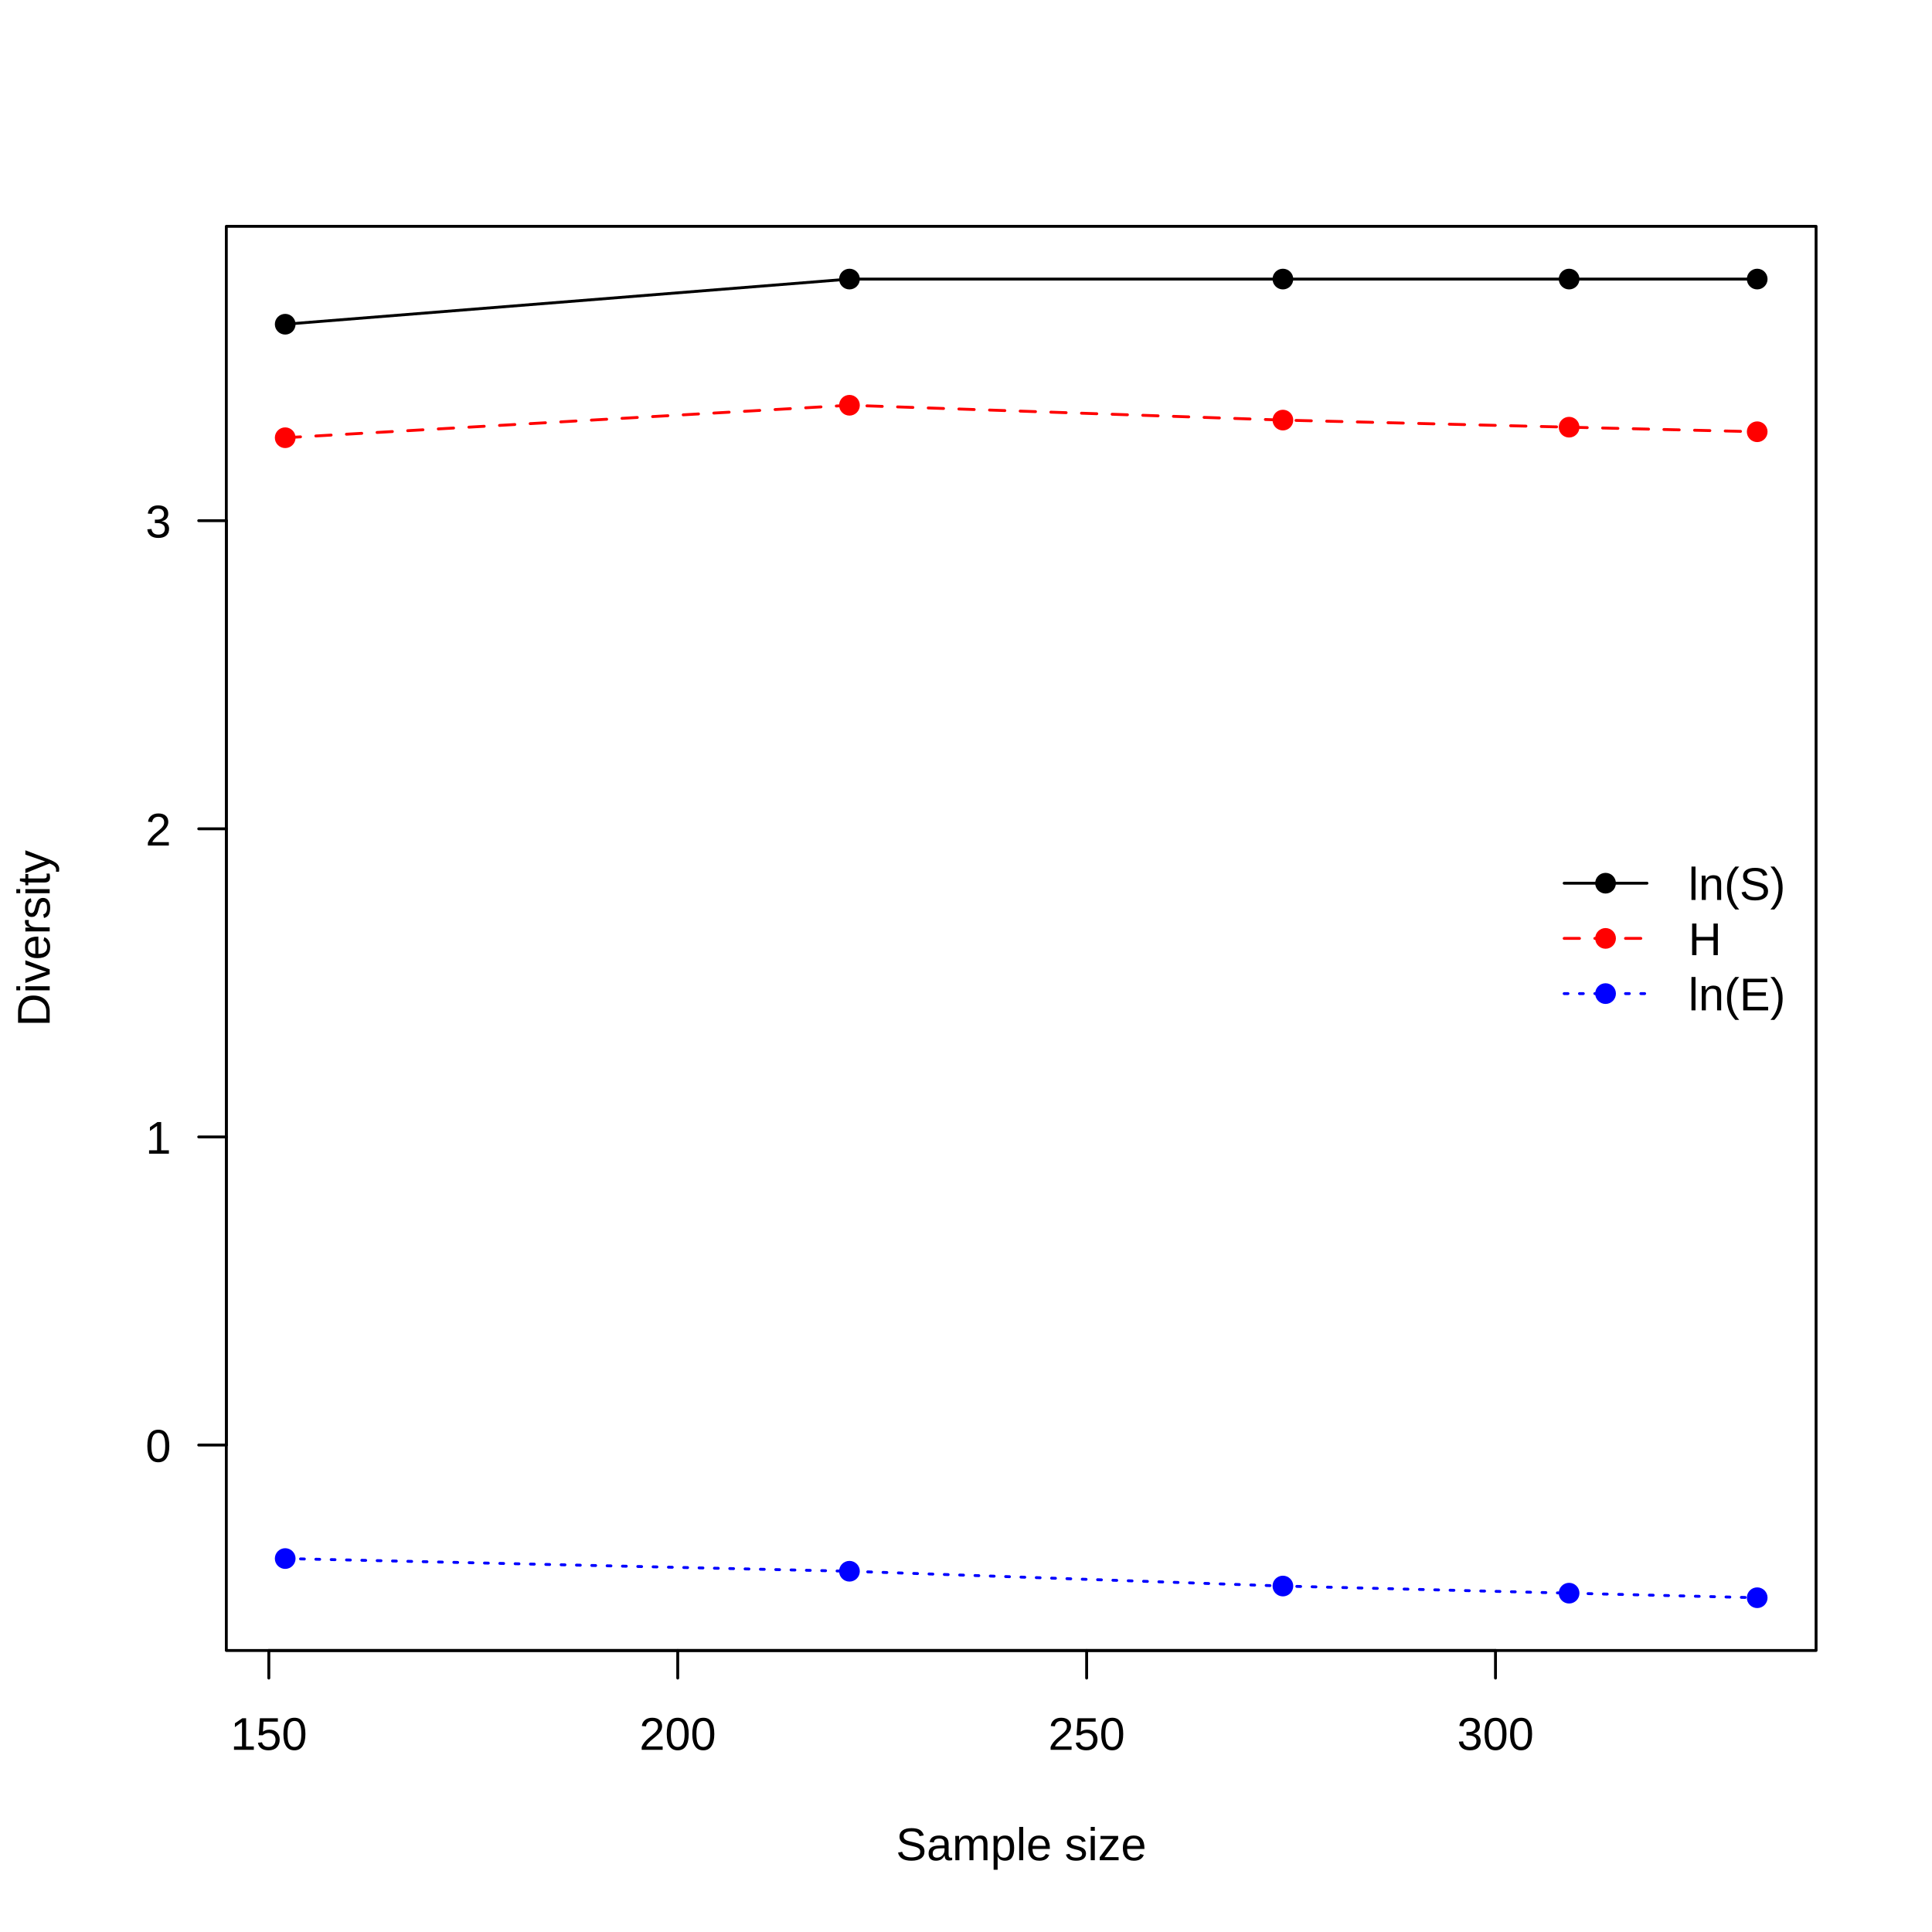
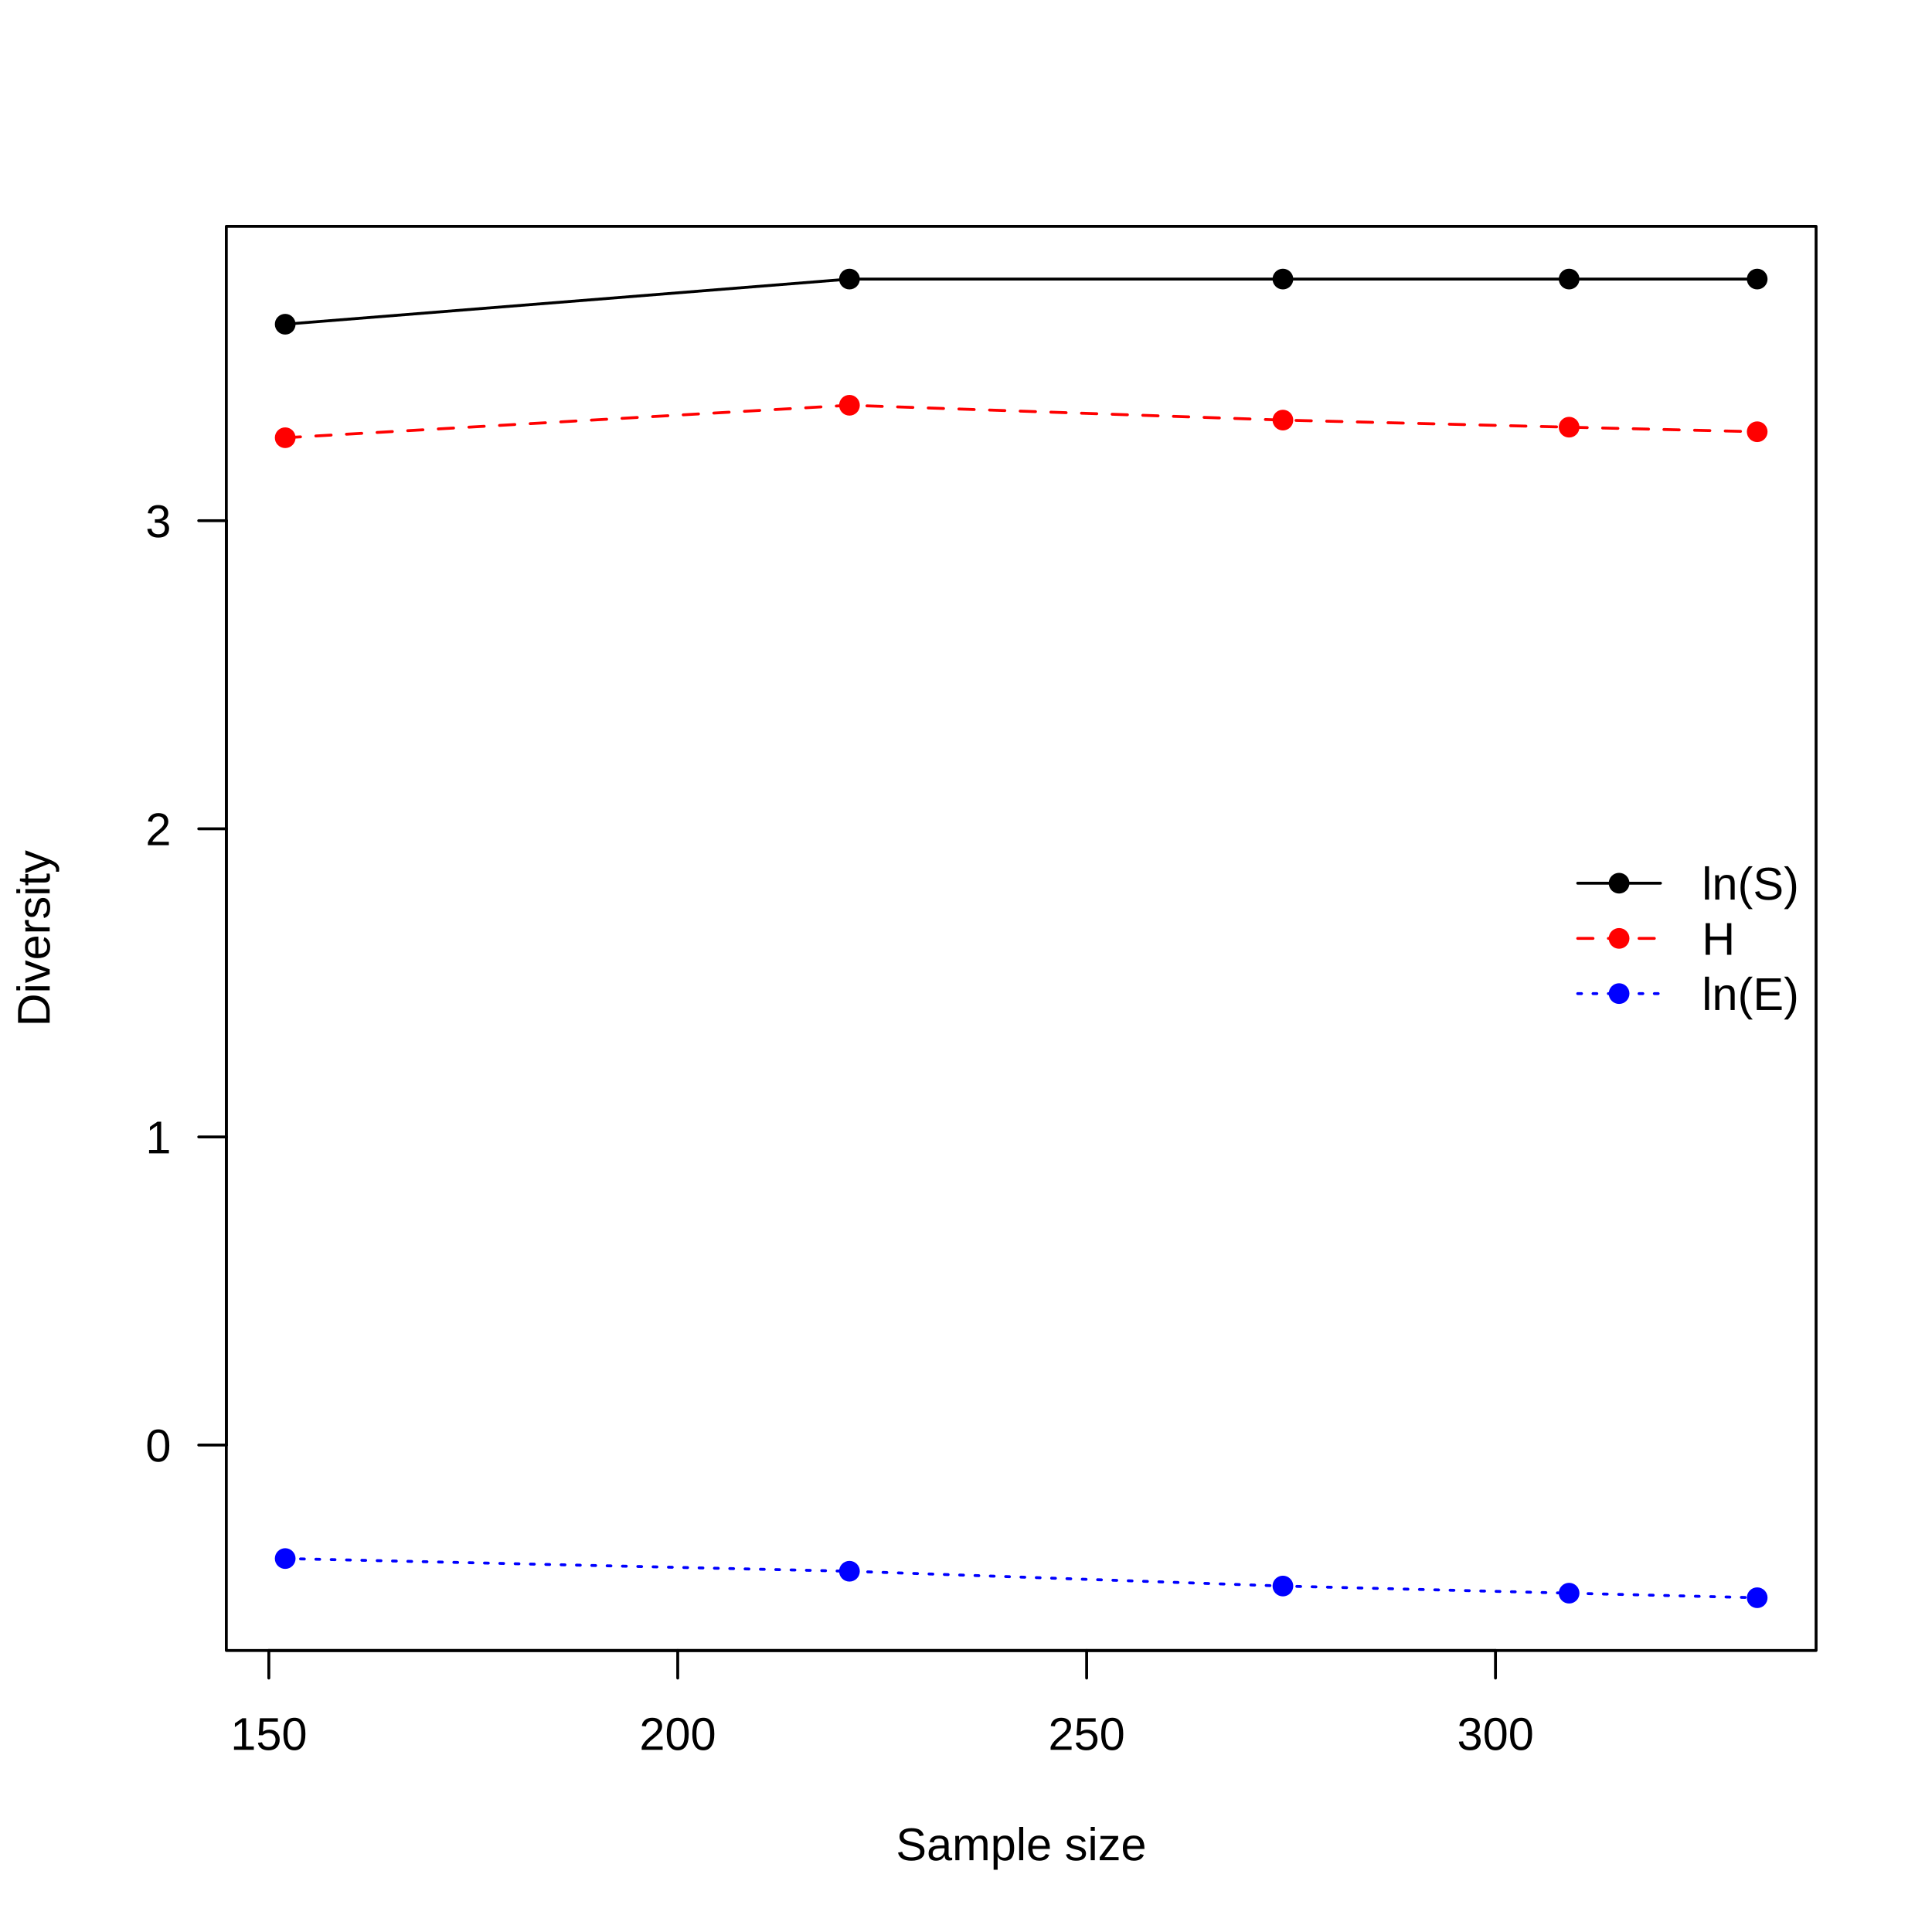
<svg xmlns="http://www.w3.org/2000/svg" class="svglite" width="504.00pt" height="504.00pt" viewBox="0 0 504.00 504.00">
  <defs>
    <style type="text/css">
    .svglite line, .svglite polyline, .svglite polygon, .svglite path, .svglite rect, .svglite circle {
      fill: none;
      stroke: #000000;
      stroke-linecap: round;
      stroke-linejoin: round;
      stroke-miterlimit: 10.00;
    }
    .svglite text {
      white-space: pre;
    }
  </style>
  </defs>
  <rect width="100%" height="100%" style="stroke: none; fill: #FFFFFF;" />
  <defs>
    <clipPath id="cpMC4wMHw1MDQuMDB8MC4wMHw1MDQuMDA=">
      <rect x="0.00" y="0.00" width="504.00" height="504.00" />
    </clipPath>
  </defs>
  <g clip-path="url(#cpMC4wMHw1MDQuMDB8MC4wMHw1MDQuMDA=)">
</g>
  <defs>
    <clipPath id="cpNTkuMDR8NDczLjc2fDU5LjA0fDQzMC41Ng==">
      <rect x="59.04" y="59.04" width="414.72" height="371.52" />
    </clipPath>
  </defs>
  <g clip-path="url(#cpNTkuMDR8NDczLjc2fDU5LjA0fDQzMC41Ng==)">
    <polyline points="74.40,84.58 221.60,72.80 334.67,72.80 409.33,72.80 458.40,72.80 " style="stroke-width: 0.75;" />
    <circle cx="74.40" cy="84.58" r="2.70" style="stroke-width: 0.75; stroke: none; fill: #000000;" />
    <circle cx="221.60" cy="72.80" r="2.70" style="stroke-width: 0.75; stroke: none; fill: #000000;" />
    <circle cx="334.67" cy="72.80" r="2.70" style="stroke-width: 0.75; stroke: none; fill: #000000;" />
    <circle cx="409.33" cy="72.80" r="2.70" style="stroke-width: 0.75; stroke: none; fill: #000000;" />
    <circle cx="458.40" cy="72.80" r="2.70" style="stroke-width: 0.75; stroke: none; fill: #000000;" />
    <polyline points="74.40,114.19 221.60,105.72 334.67,109.59 409.33,111.44 458.40,112.63 " style="stroke-width: 0.75; stroke: #FF0000; stroke-dasharray: 4.00,4.00;" />
    <circle cx="74.40" cy="114.19" r="2.70" style="stroke-width: 0.75; stroke: none; fill: #FF0000;" />
    <circle cx="221.60" cy="105.72" r="2.70" style="stroke-width: 0.75; stroke: none; fill: #FF0000;" />
    <circle cx="334.67" cy="109.59" r="2.70" style="stroke-width: 0.75; stroke: none; fill: #FF0000;" />
    <circle cx="409.33" cy="111.44" r="2.70" style="stroke-width: 0.75; stroke: none; fill: #FF0000;" />
    <circle cx="458.40" cy="112.63" r="2.70" style="stroke-width: 0.75; stroke: none; fill: #FF0000;" />
    <polyline points="74.40,406.58 221.60,409.89 334.67,413.75 409.33,415.61 458.40,416.80 " style="stroke-width: 0.75; stroke: #0000FF; stroke-dasharray: 1.00,3.00;" />
    <circle cx="74.40" cy="406.58" r="2.70" style="stroke-width: 0.75; stroke: none; fill: #0000FF;" />
    <circle cx="221.60" cy="409.89" r="2.70" style="stroke-width: 0.75; stroke: none; fill: #0000FF;" />
    <circle cx="334.67" cy="413.75" r="2.70" style="stroke-width: 0.75; stroke: none; fill: #0000FF;" />
    <circle cx="409.33" cy="415.61" r="2.70" style="stroke-width: 0.75; stroke: none; fill: #0000FF;" />
    <circle cx="458.40" cy="416.80" r="2.70" style="stroke-width: 0.75; stroke: none; fill: #0000FF;" />
  </g>
  <g clip-path="url(#cpMC4wMHw1MDQuMDB8MC4wMHw1MDQuMDA=)">
    <line x1="70.13" y1="430.56" x2="390.13" y2="430.56" style="stroke-width: 0.75;" />
    <line x1="70.13" y1="430.56" x2="70.13" y2="437.76" style="stroke-width: 0.75;" />
    <line x1="176.80" y1="430.56" x2="176.80" y2="437.76" style="stroke-width: 0.75;" />
    <line x1="283.47" y1="430.56" x2="283.47" y2="437.76" style="stroke-width: 0.75;" />
    <line x1="390.13" y1="430.56" x2="390.13" y2="437.76" style="stroke-width: 0.75;" />
-     <text x="70.13" y="456.48" text-anchor="middle" style="font-size: 12.00px; font-family: &quot;Arial&quot;;" textLength="22.92px" lengthAdjust="spacingAndGlyphs">150</text>
-     <text x="176.80" y="456.48" text-anchor="middle" style="font-size: 12.00px; font-family: &quot;Arial&quot;;" textLength="22.92px" lengthAdjust="spacingAndGlyphs">200</text>
-     <text x="283.47" y="456.48" text-anchor="middle" style="font-size: 12.00px; font-family: &quot;Arial&quot;;" textLength="22.92px" lengthAdjust="spacingAndGlyphs">250</text>
-     <text x="390.13" y="456.48" text-anchor="middle" style="font-size: 12.00px; font-family: &quot;Arial&quot;;" textLength="22.92px" lengthAdjust="spacingAndGlyphs">300</text>
+     <text x="70.13" y="456.48" text-anchor="middle" style="font-size: 12.00px; font-family: &quot;Arial&quot;;" textLength="20.58px" lengthAdjust="spacingAndGlyphs">150</text>
+     <text x="176.80" y="456.48" text-anchor="middle" style="font-size: 12.00px; font-family: &quot;Arial&quot;;" textLength="20.58px" lengthAdjust="spacingAndGlyphs">200</text>
+     <text x="283.47" y="456.48" text-anchor="middle" style="font-size: 12.00px; font-family: &quot;Arial&quot;;" textLength="20.58px" lengthAdjust="spacingAndGlyphs">250</text>
+     <text x="390.13" y="456.48" text-anchor="middle" style="font-size: 12.00px; font-family: &quot;Arial&quot;;" textLength="20.58px" lengthAdjust="spacingAndGlyphs">300</text>
    <line x1="59.04" y1="376.97" x2="59.04" y2="135.83" style="stroke-width: 0.75;" />
    <line x1="59.04" y1="376.97" x2="51.84" y2="376.97" style="stroke-width: 0.75;" />
    <line x1="59.04" y1="296.59" x2="51.84" y2="296.59" style="stroke-width: 0.75;" />
    <line x1="59.04" y1="216.21" x2="51.84" y2="216.21" style="stroke-width: 0.75;" />
    <line x1="59.04" y1="135.83" x2="51.84" y2="135.83" style="stroke-width: 0.75;" />
-     <text x="44.64" y="381.34" text-anchor="end" style="font-size: 12.00px; font-family: &quot;Arial&quot;;" textLength="7.64px" lengthAdjust="spacingAndGlyphs">0</text>
-     <text x="44.64" y="300.96" text-anchor="end" style="font-size: 12.00px; font-family: &quot;Arial&quot;;" textLength="7.64px" lengthAdjust="spacingAndGlyphs">1</text>
-     <text x="44.64" y="220.58" text-anchor="end" style="font-size: 12.00px; font-family: &quot;Arial&quot;;" textLength="7.64px" lengthAdjust="spacingAndGlyphs">2</text>
-     <text x="44.64" y="140.21" text-anchor="end" style="font-size: 12.00px; font-family: &quot;Arial&quot;;" textLength="7.64px" lengthAdjust="spacingAndGlyphs">3</text>
+     <text x="44.64" y="381.25" text-anchor="end" style="font-size: 12.00px; font-family: &quot;Arial&quot;;" textLength="6.86px" lengthAdjust="spacingAndGlyphs">0</text>
+     <text x="44.64" y="300.87" text-anchor="end" style="font-size: 12.00px; font-family: &quot;Arial&quot;;" textLength="6.86px" lengthAdjust="spacingAndGlyphs">1</text>
+     <text x="44.64" y="220.49" text-anchor="end" style="font-size: 12.00px; font-family: &quot;Arial&quot;;" textLength="6.86px" lengthAdjust="spacingAndGlyphs">2</text>
+     <text x="44.64" y="140.12" text-anchor="end" style="font-size: 12.00px; font-family: &quot;Arial&quot;;" textLength="6.86px" lengthAdjust="spacingAndGlyphs">3</text>
    <polygon points="59.04,430.56 473.76,430.56 473.76,59.04 59.04,59.04 " style="stroke-width: 0.75;" />
-     <text x="266.40" y="485.28" text-anchor="middle" style="font-size: 12.00px; font-family: &quot;Arial&quot;;" textLength="72.10px" lengthAdjust="spacingAndGlyphs">Sample size</text>
-     <text transform="translate(12.96,244.80) rotate(-90)" text-anchor="middle" style="font-size: 12.00px; font-family: &quot;Arial&quot;;" textLength="53.41px" lengthAdjust="spacingAndGlyphs">Diversity</text>
+     <text x="266.40" y="485.28" text-anchor="middle" style="font-size: 12.00px; font-family: &quot;Arial&quot;;" textLength="66.15px" lengthAdjust="spacingAndGlyphs">Sample size</text>
+     <text transform="translate(12.96,244.80) rotate(-90)" text-anchor="middle" style="font-size: 12.00px; font-family: &quot;Arial&quot;;" textLength="48.97px" lengthAdjust="spacingAndGlyphs">Diversity</text>
  </g>
  <g clip-path="url(#cpNTkuMDR8NDczLjc2fDU5LjA0fDQzMC41Ng==)">
-     <line x1="408.04" y1="230.40" x2="429.64" y2="230.40" style="stroke-width: 0.75;" />
-     <line x1="408.04" y1="244.80" x2="429.64" y2="244.80" style="stroke-width: 0.75; stroke: #FF0000; stroke-dasharray: 4.00,4.00;" />
-     <line x1="408.04" y1="259.20" x2="429.64" y2="259.20" style="stroke-width: 0.75; stroke: #0000FF; stroke-dasharray: 1.00,3.00;" />
-     <circle cx="418.84" cy="230.40" r="2.70" style="stroke-width: 0.75; stroke: none; fill: #000000;" />
-     <circle cx="418.84" cy="244.80" r="2.70" style="stroke-width: 0.75; stroke: none; fill: #FF0000;" />
-     <circle cx="418.84" cy="259.20" r="2.70" style="stroke-width: 0.75; stroke: none; fill: #0000FF;" />
-     <text x="440.44" y="234.77" style="font-size: 12.00px; font-family: &quot;Arial&quot;;" textLength="27.92px" lengthAdjust="spacingAndGlyphs">ln(S)</text>
-     <text x="440.44" y="249.17" style="font-size: 12.00px; font-family: &quot;Arial&quot;;" textLength="9.03px" lengthAdjust="spacingAndGlyphs">H</text>
-     <text x="440.44" y="263.57" style="font-size: 12.00px; font-family: &quot;Arial&quot;;" textLength="27.89px" lengthAdjust="spacingAndGlyphs">ln(E)</text>
+     <line x1="411.57" y1="230.40" x2="433.17" y2="230.40" style="stroke-width: 0.75;" />
+     <line x1="411.57" y1="244.80" x2="433.17" y2="244.80" style="stroke-width: 0.75; stroke: #FF0000; stroke-dasharray: 4.00,4.00;" />
+     <line x1="411.57" y1="259.20" x2="433.17" y2="259.20" style="stroke-width: 0.75; stroke: #0000FF; stroke-dasharray: 1.00,3.00;" />
+     <circle cx="422.37" cy="230.40" r="2.70" style="stroke-width: 0.75; stroke: none; fill: #000000;" />
+     <circle cx="422.37" cy="244.80" r="2.70" style="stroke-width: 0.75; stroke: none; fill: #FF0000;" />
+     <circle cx="422.37" cy="259.20" r="2.70" style="stroke-width: 0.75; stroke: none; fill: #0000FF;" />
+     <text x="443.97" y="234.68" style="font-size: 12.00px; font-family: &quot;Arial&quot;;" textLength="24.30px" lengthAdjust="spacingAndGlyphs">ln(S)</text>
+     <text x="443.97" y="249.08" style="font-size: 12.00px; font-family: &quot;Arial&quot;;" textLength="8.89px" lengthAdjust="spacingAndGlyphs">H</text>
+     <text x="443.97" y="263.48" style="font-size: 12.00px; font-family: &quot;Arial&quot;;" textLength="24.39px" lengthAdjust="spacingAndGlyphs">ln(E)</text>
  </g>
</svg>
